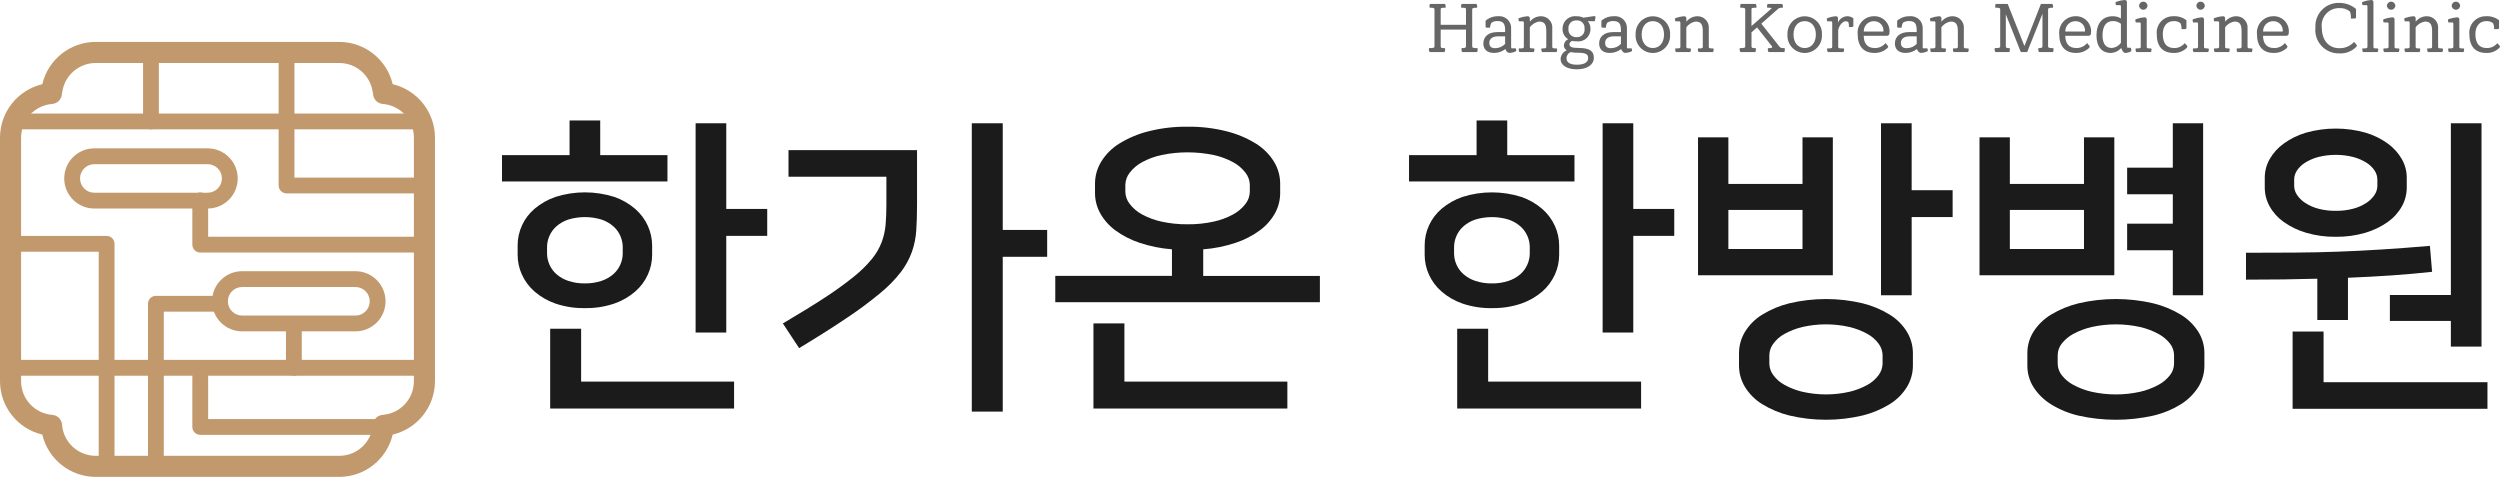
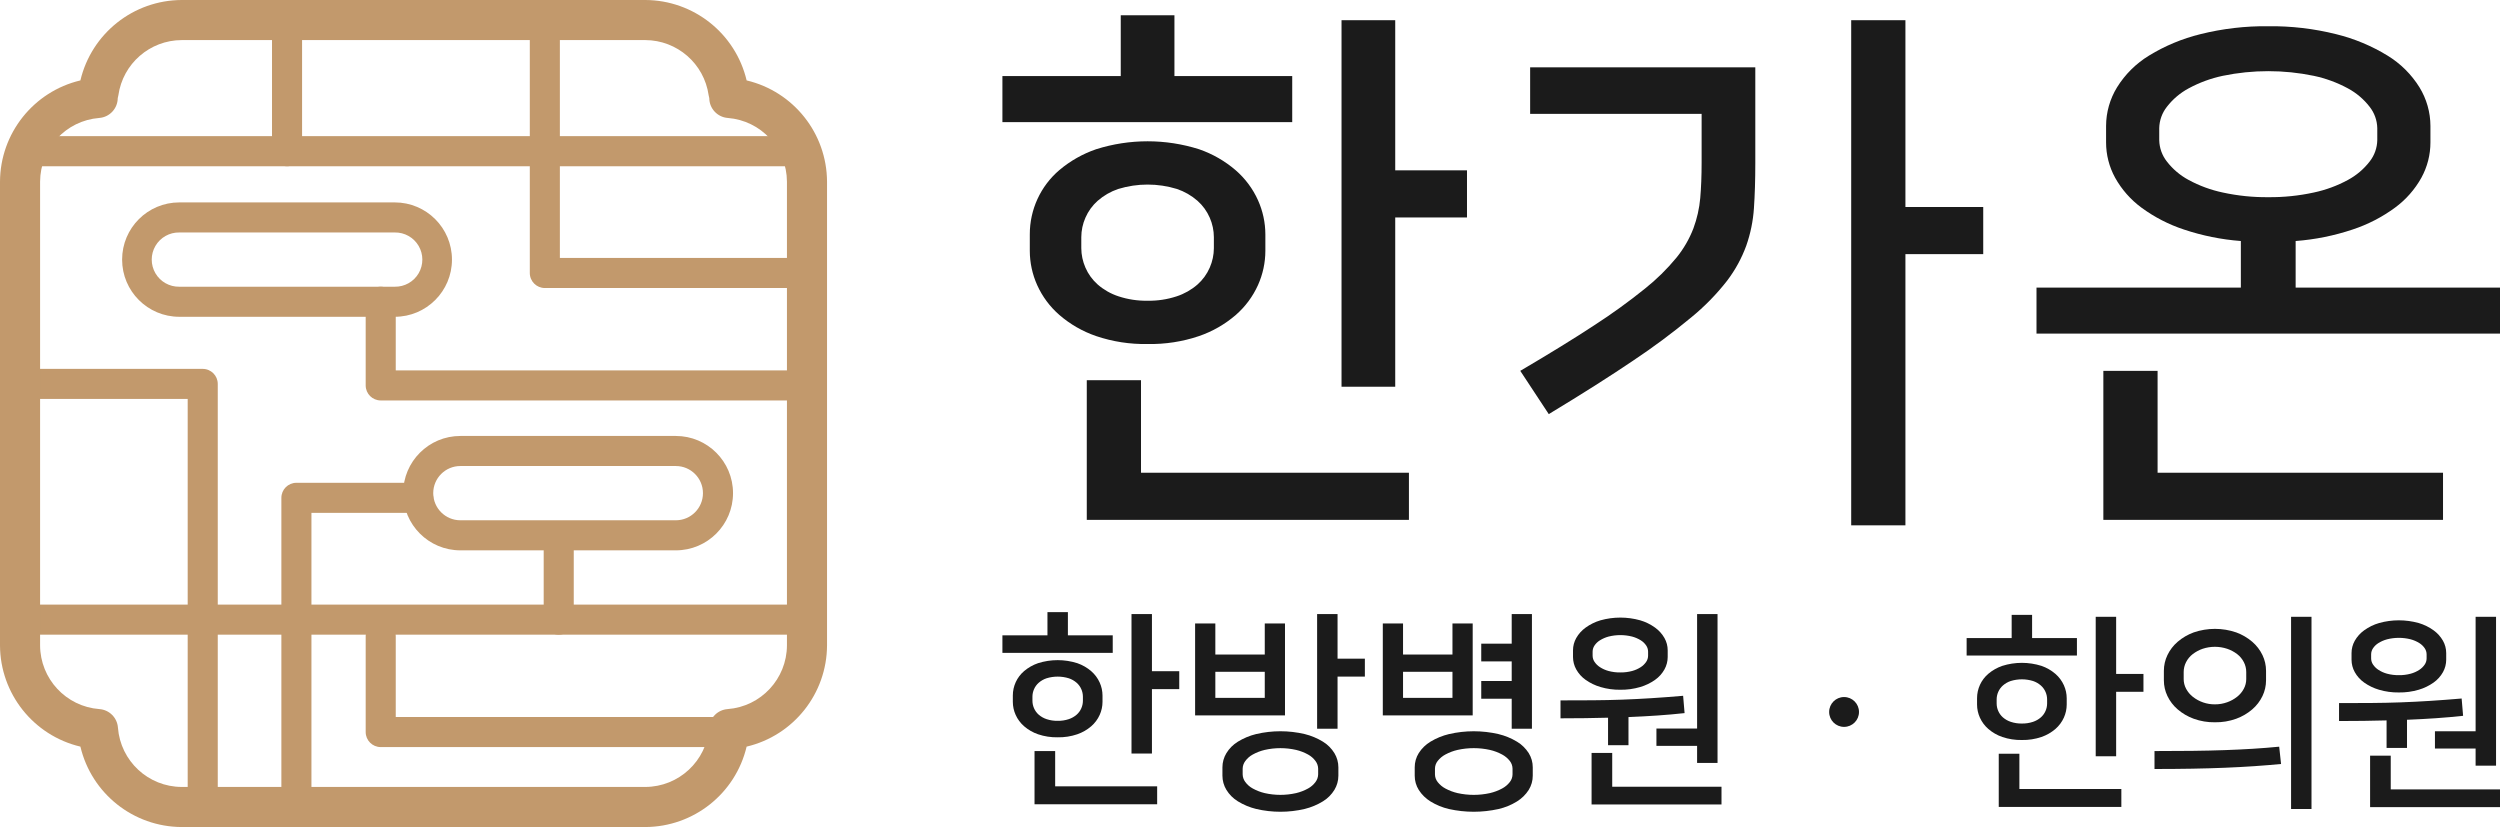
- <svg xmlns="http://www.w3.org/2000/svg" viewBox="0 0 259.156 49.436">
+ <svg xmlns="http://www.w3.org/2000/svg" viewBox="0 0 341.717 113.044">
  <defs>
-     <style>.cls-1{fill:#1b1b1b;}.cls-2{fill:#666;}.cls-3{fill:#c2996c;}</style>
+     <style>.cls-1{fill:#1b1b1b;}.cls-2{fill:#c2996c;}</style>
  </defs>
  <g id="Layer_2" data-name="Layer 2">
    <g id="레이어_1" data-name="레이어 1">
-       <path class="cls-1" d="M69.19,18.808H52.039V16.084h7.003V12.485h3.178v3.599h6.971ZM60.63,31.939a8.939,8.939,0,0,1-3.048-.471,6.6,6.6,0,0,1-2.172-1.248,5.136,5.136,0,0,1-1.313-1.767,4.958,4.958,0,0,1-.437-2.027v-.973a4.984,4.984,0,0,1,1.751-3.81,6.805,6.805,0,0,1,2.172-1.232,10.103,10.103,0,0,1,6.096,0,6.626,6.626,0,0,1,2.172,1.248,5.133,5.133,0,0,1,1.313,1.767,4.96,4.96,0,0,1,.438,2.026v.973a4.958,4.958,0,0,1-.438,2.027,5.135,5.135,0,0,1-1.313,1.767,6.61,6.61,0,0,1-2.172,1.248A8.942,8.942,0,0,1,60.63,31.939Zm0-2.562a5.202,5.202,0,0,0,1.719-.26,3.571,3.571,0,0,0,1.232-.697,2.847,2.847,0,0,0,.73-1.005,2.896,2.896,0,0,0,.243-1.151v-.648a2.895,2.895,0,0,0-.243-1.15,2.855,2.855,0,0,0-.73-1.005,3.588,3.588,0,0,0-1.216-.697,5.921,5.921,0,0,0-3.469,0,3.587,3.587,0,0,0-1.216.697,2.854,2.854,0,0,0-.729,1.005,2.895,2.895,0,0,0-.243,1.15v.648a2.896,2.896,0,0,0,.243,1.151,2.846,2.846,0,0,0,.729,1.005,3.56,3.56,0,0,0,1.231.697A5.199,5.199,0,0,0,60.63,29.378Zm-.39,10.181H76.096v2.788H57.032V34.079h3.209Zm19.292-15.109H75.286V34.468H72.108V12.777h3.178v8.884h4.247Z" />
-       <path class="cls-1" d="M81.153,33.527q2.594-1.523,4.394-2.707a35.502,35.502,0,0,0,2.982-2.156,12.473,12.473,0,0,0,1.864-1.832,6.375,6.375,0,0,0,1.006-1.734,6.931,6.931,0,0,0,.405-1.799q.081-.924.081-2.092V18.321H81.737V15.565H95.062v5.674q0,1.493-.081,2.659a8.365,8.365,0,0,1-.453,2.221,7.906,7.906,0,0,1-1.135,2.075,13.59,13.59,0,0,1-2.124,2.172,40.837,40.837,0,0,1-3.421,2.546q-2.059,1.395-5.009,3.177Zm27.398-6.905h-4.604V42.671h-3.209V12.777h3.209V23.833h4.604Z" />
-       <path class="cls-1" d="M123.108,13.134a15.782,15.782,0,0,1,4.021.471,10.734,10.734,0,0,1,3.032,1.264,5.76,5.76,0,0,1,1.897,1.881,4.4,4.4,0,0,1,.648,2.286v.973a4.335,4.335,0,0,1-.535,2.091,5.544,5.544,0,0,1-1.557,1.768,8.996,8.996,0,0,1-2.513,1.297,13.911,13.911,0,0,1-3.372.681v2.756h12.094v2.724H109.393V28.6h12.094V25.844a13.91,13.91,0,0,1-3.372-.681,9.01,9.01,0,0,1-2.513-1.297,5.553,5.553,0,0,1-1.556-1.768,4.334,4.334,0,0,1-.535-2.091v-.973a4.39,4.39,0,0,1,.649-2.286,5.742,5.742,0,0,1,1.896-1.881,10.717,10.717,0,0,1,3.031-1.264A15.793,15.793,0,0,1,123.108,13.134Zm-6.549,26.425h16.892v2.788H113.349V33.527h3.21ZM123.108,23.25a12.063,12.063,0,0,0,2.691-.275,7.482,7.482,0,0,0,2.026-.746,4.048,4.048,0,0,0,1.281-1.086,2.113,2.113,0,0,0,.453-1.265V19.164a2.112,2.112,0,0,0-.453-1.264,4.05,4.05,0,0,0-1.281-1.087,7.516,7.516,0,0,0-2.026-.745,13.284,13.284,0,0,0-5.382,0,7.516,7.516,0,0,0-2.026.745,4.038,4.038,0,0,0-1.281,1.087,2.107,2.107,0,0,0-.454,1.264v.714a2.108,2.108,0,0,0,.454,1.265,4.035,4.035,0,0,0,1.281,1.086,7.482,7.482,0,0,0,2.026.746A12.047,12.047,0,0,0,123.108,23.25Z" />
-       <path class="cls-1" d="M163.214,18.808H146.063V16.084h7.003V12.485h3.178v3.599h6.971Zm-8.559,13.132a8.939,8.939,0,0,1-3.048-.471,6.6,6.6,0,0,1-2.172-1.248,5.135,5.135,0,0,1-1.313-1.767,4.958,4.958,0,0,1-.438-2.027v-.973a4.983,4.983,0,0,1,1.751-3.81,6.805,6.805,0,0,1,2.172-1.232,10.103,10.103,0,0,1,6.096,0,6.626,6.626,0,0,1,2.172,1.248,5.133,5.133,0,0,1,1.313,1.767,4.96,4.96,0,0,1,.438,2.026v.973a4.958,4.958,0,0,1-.438,2.027,5.135,5.135,0,0,1-1.313,1.767,6.61,6.61,0,0,1-2.172,1.248A8.942,8.942,0,0,1,154.655,31.939Zm0-2.562a5.202,5.202,0,0,0,1.719-.26,3.57,3.57,0,0,0,1.232-.697,2.846,2.846,0,0,0,.73-1.005,2.896,2.896,0,0,0,.243-1.151v-.648a2.895,2.895,0,0,0-.243-1.15,2.854,2.854,0,0,0-.73-1.005,3.587,3.587,0,0,0-1.216-.697,5.921,5.921,0,0,0-3.469,0,3.587,3.587,0,0,0-1.216.697,2.854,2.854,0,0,0-.73,1.005,2.895,2.895,0,0,0-.243,1.15v.648a2.897,2.897,0,0,0,.243,1.151,2.846,2.846,0,0,0,.73,1.005,3.561,3.561,0,0,0,1.231.697A5.199,5.199,0,0,0,154.655,29.378Zm-.39,10.181h15.855v2.788H151.056V34.079h3.209Zm19.292-15.109h-4.247V34.468h-3.178V12.777h3.178v8.884h4.247Z" />
-       <path class="cls-1" d="M176.021,28.535V14.236h3.146v4.831h7.685v-4.831h3.144V28.535Zm3.146-2.724h7.685V21.759h-7.685Zm1.103,10.797a4.248,4.248,0,0,1,.616-2.205,5.397,5.397,0,0,1,1.783-1.783,9.901,9.901,0,0,1,2.837-1.184,16.525,16.525,0,0,1,7.555,0,9.938,9.938,0,0,1,2.837,1.184,5.416,5.416,0,0,1,1.783,1.783,4.256,4.256,0,0,1,.615,2.205v1.297a4.253,4.253,0,0,1-.615,2.204,5.416,5.416,0,0,1-1.783,1.783,9.938,9.938,0,0,1-2.837,1.184,16.525,16.525,0,0,1-7.555,0,9.901,9.901,0,0,1-2.837-1.184,5.397,5.397,0,0,1-1.783-1.783,4.244,4.244,0,0,1-.616-2.204Zm14.882.194a2.038,2.038,0,0,0-.405-1.167,3.523,3.523,0,0,0-1.167-1.022,7.359,7.359,0,0,0-1.849-.714,11.015,11.015,0,0,0-4.896,0,7.321,7.321,0,0,0-1.848.714,3.517,3.517,0,0,0-1.168,1.022,2.031,2.031,0,0,0-.405,1.167v.907a2.036,2.036,0,0,0,.405,1.168,3.514,3.514,0,0,0,1.168,1.02,7.288,7.288,0,0,0,1.848.714,11.015,11.015,0,0,0,4.896,0,7.325,7.325,0,0,0,1.849-.714,3.519,3.519,0,0,0,1.167-1.02,2.043,2.043,0,0,0,.405-1.168Zm7.263-14.299h-4.247v8.105H194.989V12.777h3.178v6.939h4.247Z" />
-       <path class="cls-1" d="M205.201,28.535V14.236h3.145v4.831h7.685v-4.831h3.144V28.535Zm3.145-2.724h7.685V21.759h-7.685Zm1.815,10.797a4.143,4.143,0,0,1,.633-2.222,5.571,5.571,0,0,1,1.815-1.767,10.129,10.129,0,0,1,2.886-1.184,17.087,17.087,0,0,1,7.684,0,10.129,10.129,0,0,1,2.886,1.184,5.571,5.571,0,0,1,1.815,1.767,4.143,4.143,0,0,1,.633,2.222v1.297a4.139,4.139,0,0,1-.633,2.221,5.722,5.722,0,0,1-1.815,1.783,9.545,9.545,0,0,1-2.886,1.184,17.744,17.744,0,0,1-7.684,0,9.545,9.545,0,0,1-2.886-1.184,5.722,5.722,0,0,1-1.815-1.783,4.139,4.139,0,0,1-.633-2.221Zm15.206.194a1.963,1.963,0,0,0-.421-1.184,3.761,3.761,0,0,0-1.2-1.005,7.575,7.575,0,0,0-1.897-.714,11.6,11.6,0,0,0-5.025,0,7.575,7.575,0,0,0-1.897.714,3.772,3.772,0,0,0-1.2,1.005,1.957,1.957,0,0,0-.421,1.184v.907a1.954,1.954,0,0,0,.421,1.184,3.759,3.759,0,0,0,1.2,1.005,7.54,7.54,0,0,0,1.897.714,11.6,11.6,0,0,0,5.025,0,7.54,7.54,0,0,0,1.897-.714,3.748,3.748,0,0,0,1.2-1.005,1.961,1.961,0,0,0,.421-1.184Zm-.129-6.193V25.94h-4.734V23.184h4.734V20.138h-4.734V17.381h4.734V12.777h3.144v17.832Z" />
-       <path class="cls-1" d="M240.218,33.171V28.892q-3.404.097-7.393.097v-2.788q2.691,0,5.009-.017,2.319-.015,4.556-.097,2.237-.081,4.539-.228,2.303-.145,4.961-.372l.227,2.69q-2.074.227-4.215.373-2.14.147-4.507.243v4.377Zm1.912-8.624a10.401,10.401,0,0,1-3.08-.422,7.814,7.814,0,0,1-2.317-1.118,4.894,4.894,0,0,1-1.459-1.621,3.975,3.975,0,0,1-.503-1.93V18.419a3.886,3.886,0,0,1,.503-1.913,5.122,5.122,0,0,1,1.459-1.621,7.6,7.6,0,0,1,2.317-1.135,11.457,11.457,0,0,1,6.161,0,7.611,7.611,0,0,1,2.317,1.135,5.146,5.146,0,0,1,1.459,1.621,3.896,3.896,0,0,1,.503,1.913V19.456a3.986,3.986,0,0,1-.503,1.93,4.916,4.916,0,0,1-1.459,1.621,7.826,7.826,0,0,1-2.317,1.118A10.407,10.407,0,0,1,242.13,24.547ZM240.867,39.623H257.856v2.756H237.657V34.371h3.21Zm1.264-17.768a6.685,6.685,0,0,0,1.832-.227,4.706,4.706,0,0,0,1.346-.6,2.94,2.94,0,0,0,.843-.827,1.71,1.71,0,0,0,.292-.94v-.648a1.71,1.71,0,0,0-.292-.94,2.777,2.777,0,0,0-.843-.81,5.011,5.011,0,0,0-1.346-.583,7.483,7.483,0,0,0-3.663,0,4.997,4.997,0,0,0-1.346.583,2.765,2.765,0,0,0-.843.81,1.71,1.71,0,0,0-.292.94v.648a1.71,1.71,0,0,0,.292.94,2.927,2.927,0,0,0,.843.827,4.694,4.694,0,0,0,1.346.6A6.683,6.683,0,0,0,242.13,21.855ZM254.062,35.927V33.269h-6.322V30.577H254.062V12.777h3.178V35.927Z" />
-       <path class="cls-2" d="M148.141,4.987c.449,0,.561-.029.561-.18V.973c0-.143-.089-.172-.426-.172-.067,0-.097-.022-.097-.067a1.033,1.033,0,0,1,.052-.329h1.548a.458.458,0,0,1,.067.396c-.427,0-.501.015-.501.164V2.572h2.624V.965c0-.142-.074-.164-.419-.164-.066,0-.097-.022-.097-.067a1.034,1.034,0,0,1,.053-.329h1.547a.485.485,0,0,1,.061.396c-.382,0-.501.037-.501.172v3.835c0,.143.104.18.471.18.067,0,.098.022.098.067a1.095,1.095,0,0,1-.053.344h-1.556a.522.522,0,0,1-.052-.411c.344,0,.448-.037.448-.187V3.066h-2.624V4.801c0,.172.105.187.366.187.067,0,.098.022.098.067a1.095,1.095,0,0,1-.053.344h-1.548A.486.486,0,0,1,148.141,4.987Z" />
-       <path class="cls-2" d="M153.767,4.509c0-.71.523-1.182,1.45-1.182h.808V3.133c0-.702-.217-.949-.785-.949a1.044,1.044,0,0,0-.628.165.985.985,0,0,0-.142.522h-.277c-.119,0-.194-.029-.194-.104V2.146a1.917,1.917,0,0,1,1.301-.464,1.222,1.222,0,0,1,1.347,1.301V4.83a.475.475,0,0,0,.029.18h.456a.672.672,0,0,1,.045.284,1.554,1.554,0,0,1-.718.188c-.202,0-.344-.225-.411-.397a1.91,1.91,0,0,1-1.166.403C154.051,5.488,153.767,5.018,153.767,4.509Zm2.258.045V3.768H155.27c-.516,0-.883.232-.883.673,0,.389.217.554.591.554A1.434,1.434,0,0,0,156.025,4.554Z" />
-       <path class="cls-2" d="M157.45,5.018c.419,0,.517,0,.517-.172V2.4c0-.142-.03-.187-.105-.187h-.411a1.201,1.201,0,0,1-.052-.232c0-.06.029-.09.104-.119a3.182,3.182,0,0,1,.837-.18c.194,0,.247.104.247.231v.337a1.489,1.489,0,0,1,1.129-.568,1.169,1.169,0,0,1,1.196,1.301V4.838c0,.165.067.18.404.18.06,0,.104.029.104.067a.883.883,0,0,1-.06.314h-1.502a.464.464,0,0,1-.06-.381c.411,0,.494,0,.494-.172V3.23c0-.703-.194-.994-.726-.994a1.418,1.418,0,0,0-.98.598v2.004c0,.165.053.18.374.18.06,0,.104.029.104.067a.903.903,0,0,1-.059.314h-1.496A.468.468,0,0,1,157.45,5.018Z" />
-       <path class="cls-2" d="M161.775,6.124a1.03,1.03,0,0,1,.636-.912.591.591,0,0,1-.299-.486.757.757,0,0,1,.448-.665,1.202,1.202,0,0,1-.583-1.1,1.293,1.293,0,0,1,1.45-1.278,1.591,1.591,0,0,1,.711.149l1.121-.164c.059-.008.135.029.135.074a2.589,2.589,0,0,1-.075.456h-.725a1.104,1.104,0,0,1,.276.778,1.266,1.266,0,0,1-1.443,1.308,1.851,1.851,0,0,1-.463-.044c-.149.082-.27.179-.27.351,0,.277.262.382.994.382,1.137,0,1.533.358,1.533,1.017,0,.718-.681,1.204-1.81,1.196C162.403,7.178,161.775,6.744,161.775,6.124Zm2.856-.104c0-.382-.202-.554-1.099-.554a2.741,2.741,0,0,1-.711-.067.7.7,0,0,0-.434.666c.008.396.359.643,1.069.643C164.25,6.707,164.631,6.453,164.631,6.019Zm-.374-3.051a.766.766,0,0,0-.837-.853.775.775,0,0,0-.83.853.781.781,0,0,0,.83.882A.772.772,0,0,0,164.257,2.969Z" />
-       <path class="cls-2" d="M165.772,4.509c0-.71.523-1.182,1.45-1.182h.808V3.133c0-.702-.217-.949-.785-.949a1.044,1.044,0,0,0-.628.165.985.985,0,0,0-.142.522h-.277c-.119,0-.194-.029-.194-.104V2.146a1.917,1.917,0,0,1,1.301-.464,1.222,1.222,0,0,1,1.347,1.301V4.83a.475.475,0,0,0,.029.18h.456a.673.673,0,0,1,.045.284,1.554,1.554,0,0,1-.718.188c-.202,0-.344-.225-.411-.397a1.909,1.909,0,0,1-1.166.403C166.056,5.488,165.772,5.018,165.772,4.509Zm2.258.045V3.768h-.755c-.516,0-.883.232-.883.673,0,.389.217.554.591.554A1.435,1.435,0,0,0,168.03,4.554Z" />
-       <path class="cls-2" d="M169.552,3.582a1.79,1.79,0,1,1,3.574,0,1.791,1.791,0,1,1-3.574,0Zm2.945,0c0-.875-.479-1.391-1.158-1.391-.681,0-1.159.516-1.159,1.391,0,.859.479,1.398,1.159,1.398C172.019,4.98,172.498,4.441,172.498,3.582Z" />
-       <path class="cls-2" d="M173.675,5.018c.419,0,.516,0,.516-.172V2.4c0-.142-.029-.187-.104-.187h-.411a1.202,1.202,0,0,1-.052-.232c0-.06.029-.09.104-.119a3.182,3.182,0,0,1,.837-.18c.194,0,.247.104.247.231v.337a1.489,1.489,0,0,1,1.129-.568,1.169,1.169,0,0,1,1.196,1.301V4.838c0,.165.067.18.403.18.061,0,.105.029.105.067a.881.881,0,0,1-.061.314h-1.502a.464.464,0,0,1-.061-.381c.411,0,.494,0,.494-.172V3.23c0-.703-.194-.994-.726-.994a1.418,1.418,0,0,0-.98.598v2.004c0,.165.053.18.374.18.06,0,.104.029.104.067a.903.903,0,0,1-.059.314h-1.496A.468.468,0,0,1,173.675,5.018Z" />
-       <path class="cls-2" d="M185.027,5.055a1.096,1.096,0,0,1-.053.344h-1.645a.504.504,0,0,1-.053-.403c.359,0,.509-.067.412-.188l-1.548-1.966-.576.508V4.801c0,.172.104.187.366.187.067,0,.098.022.098.067a1.099,1.099,0,0,1-.053.344h-1.555a.485.485,0,0,1-.067-.411c.448,0,.56-.029.56-.18V.973c0-.143-.09-.172-.426-.172-.067,0-.098-.022-.098-.067a1.034,1.034,0,0,1,.053-.329h1.555a.455.455,0,0,1,.067.396c-.426,0-.501.015-.501.164V2.699L183.599.913c.104-.09.067-.112-.329-.112-.067,0-.098-.022-.098-.067a1.031,1.031,0,0,1,.053-.329h1.518a.481.481,0,0,1,.059.396c-.328,0-.389.029-.501.134l-1.72,1.519,1.862,2.354c.09.112.127.18.486.18C184.997,4.987,185.027,5.01,185.027,5.055Z" />
-       <path class="cls-2" d="M185.292,3.582a1.79,1.79,0,1,1,3.574,0,1.791,1.791,0,1,1-3.574,0Zm2.945,0c0-.875-.478-1.391-1.158-1.391-.681,0-1.159.516-1.159,1.391,0,.859.478,1.398,1.159,1.398C187.759,4.98,188.238,4.441,188.238,3.582Z" />
-       <path class="cls-2" d="M189.416,5.018c.419,0,.516,0,.516-.18V2.4c0-.142-.029-.187-.104-.187h-.411a1.208,1.208,0,0,1-.052-.232c0-.06.029-.09.104-.119a3.159,3.159,0,0,1,.814-.18c.194,0,.247.104.247.231v.427a1.073,1.073,0,0,1,.949-.658,1.009,1.009,0,0,1,.644.217v.793c0,.074-.053.104-.165.104h-.291a1.267,1.267,0,0,0-.067-.509.393.393,0,0,0-.284-.082c-.18,0-.605.232-.763.897V4.838c0,.172.053.18.509.18.052,0,.104.022.104.067a.903.903,0,0,1-.059.314h-1.623A.426.426,0,0,1,189.416,5.018Z" />
-       <path class="cls-2" d="M192.569,3.529a1.691,1.691,0,0,1,1.675-1.847,1.556,1.556,0,0,1,1.615,1.772.236.236,0,0,1-.255.254h-2.407c.008.822.397,1.272,1.151,1.272a1.4,1.4,0,0,0,1.114-.517l.231.284c.067.075.045.143-.059.255a1.906,1.906,0,0,1-1.331.485C193.167,5.488,192.569,4.778,192.569,3.529Zm2.669-.262a.956.956,0,0,0-.994-1.069,1.026,1.026,0,0,0-1.039,1.069Z" />
-       <path class="cls-2" d="M196.431,4.509c0-.71.523-1.182,1.45-1.182h.808V3.133c0-.702-.217-.949-.785-.949a1.044,1.044,0,0,0-.628.165.984.984,0,0,0-.142.522h-.277c-.119,0-.194-.029-.194-.104V2.146a1.917,1.917,0,0,1,1.301-.464,1.222,1.222,0,0,1,1.347,1.301V4.83a.477.477,0,0,0,.029.18h.456a.672.672,0,0,1,.045.284,1.554,1.554,0,0,1-.718.188c-.202,0-.344-.225-.411-.397a1.91,1.91,0,0,1-1.166.403C196.715,5.488,196.431,5.018,196.431,4.509Zm2.258.045V3.768h-.755c-.516,0-.883.232-.883.673,0,.389.217.554.591.554A1.435,1.435,0,0,0,198.689,4.554Z" />
-       <path class="cls-2" d="M200.114,5.018c.419,0,.517,0,.517-.172V2.4c0-.142-.03-.187-.105-.187h-.411a1.202,1.202,0,0,1-.052-.232c0-.06.029-.09.104-.119a3.181,3.181,0,0,1,.837-.18c.194,0,.247.104.247.231v.337a1.489,1.489,0,0,1,1.129-.568,1.169,1.169,0,0,1,1.196,1.301V4.838c0,.165.067.18.404.18.059,0,.104.029.104.067a.881.881,0,0,1-.061.314H202.522a.464.464,0,0,1-.061-.381c.411,0,.494,0,.494-.172V3.23c0-.703-.194-.994-.726-.994a1.418,1.418,0,0,0-.98.598v2.004c0,.165.053.18.374.18.06,0,.104.029.104.067a.903.903,0,0,1-.06.314h-1.496A.468.468,0,0,1,200.114,5.018Z" />
-       <path class="cls-2" d="M206.785,4.987c.449,0,.56-.029.56-.18V.973c0-.143-.089-.172-.426-.172-.067,0-.097-.022-.097-.067a1.061,1.061,0,0,1,.052-.329h1.249l1.734,4.366,1.712-4.366h1.182a.489.489,0,0,1,.059.396c-.381,0-.501.037-.501.172v3.835c0,.143.104.18.472.18.066,0,.097.022.097.067a1.096,1.096,0,0,1-.053.344h-1.457a.519.519,0,0,1-.053-.411c.307,0,.411-.037.411-.187V1.429l-1.585,3.97h-.561a.124.124,0,0,1-.127-.074l-1.525-3.836V4.801c0,.172.105.187.329.187.066,0,.097.022.097.067a1.095,1.095,0,0,1-.053.344H206.852A.485.485,0,0,1,206.785,4.987Z" />
-       <path class="cls-2" d="M213.463,3.529a1.691,1.691,0,0,1,1.675-1.847,1.556,1.556,0,0,1,1.615,1.772.236.236,0,0,1-.255.254h-2.407c.008.822.397,1.272,1.151,1.272a1.4,1.4,0,0,0,1.114-.517l.232.284c.067.075.045.143-.06.255a1.906,1.906,0,0,1-1.331.485C214.061,5.488,213.463,4.778,213.463,3.529Zm2.669-.262a.956.956,0,0,0-.994-1.069,1.026,1.026,0,0,0-1.039,1.069Z" />
-       <path class="cls-2" d="M217.326,3.679c0-1.293.643-1.996,1.705-1.996a1.599,1.599,0,0,1,.829.225V.718c0-.142-.029-.186-.104-.186h-.411a1.217,1.217,0,0,1-.052-.231c0-.061.029-.09.104-.12A3.176,3.176,0,0,1,220.234,0c.194,0,.247.105.247.232V4.554a1.769,1.769,0,0,0,.045.397h.366a1.049,1.049,0,0,1,.045.344,1.07,1.07,0,0,1-.666.188c-.127,0-.314-.27-.381-.509a1.538,1.538,0,0,1-1.106.516C217.939,5.488,217.326,4.897,217.326,3.679Zm2.534.756V2.468a1.275,1.275,0,0,0-.845-.284c-.65,0-1.062.486-1.062,1.48,0,.882.352,1.309.957,1.309A1.27,1.27,0,0,0,219.86,4.434Z" />
-       <path class="cls-2" d="M221.397,5.018c.419,0,.517,0,.517-.172V2.513c0-.143-.03-.187-.105-.187h-.411a1.168,1.168,0,0,1-.052-.239c0-.053.029-.083.105-.112a3.181,3.181,0,0,1,.837-.18c.194,0,.247.104.247.231V4.838c0,.172.06.18.396.18.06,0,.105.029.105.067a.938.938,0,0,1-.06.314h-1.519A.436.436,0,0,1,221.397,5.018Zm.344-4.427a.438.438,0,0,1,.875,0,.438.438,0,0,1-.875,0Z" />
-       <path class="cls-2" d="M223.572,3.529a1.697,1.697,0,0,1,1.742-1.847,2.005,2.005,0,0,1,1.338.419V2.916c-.022.075-.067.105-.172.105h-.344a1.137,1.137,0,0,0-.112-.621,1.019,1.019,0,0,0-.718-.209c-.62,0-1.106.463-1.106,1.338,0,.973.403,1.451,1.182,1.451a1.359,1.359,0,0,0,1.092-.509l.239.27c.066.082.044.149-.067.254a1.801,1.801,0,0,1-1.316.493C224.207,5.488,223.572,4.838,223.572,3.529Z" />
-       <path class="cls-2" d="M227.336,5.018c.419,0,.517,0,.517-.172V2.513c0-.143-.03-.187-.105-.187h-.411a1.174,1.174,0,0,1-.052-.239c0-.053.029-.083.104-.112a3.181,3.181,0,0,1,.837-.18c.194,0,.247.104.247.231V4.838c0,.172.06.18.397.18.06,0,.104.029.104.067a.935.935,0,0,1-.06.314H227.396A.436.436,0,0,1,227.336,5.018Zm.344-4.427a.438.438,0,0,1,.875,0,.438.438,0,0,1-.875,0Z" />
-       <path class="cls-2" d="M229.525,5.018c.419,0,.516,0,.516-.172V2.4c0-.142-.029-.187-.104-.187h-.411a1.202,1.202,0,0,1-.052-.232c0-.06.029-.09.104-.119a3.182,3.182,0,0,1,.837-.18c.194,0,.247.104.247.231v.337a1.489,1.489,0,0,1,1.129-.568,1.169,1.169,0,0,1,1.196,1.301V4.838c0,.165.067.18.403.18.061,0,.105.029.105.067a.883.883,0,0,1-.06.314h-1.502a.464.464,0,0,1-.06-.381c.411,0,.494,0,.494-.172V3.23c0-.703-.194-.994-.726-.994a1.418,1.418,0,0,0-.98.598v2.004c0,.165.053.18.374.18.06,0,.104.029.104.067a.902.902,0,0,1-.059.314h-1.496A.468.468,0,0,1,229.525,5.018Z" />
-       <path class="cls-2" d="M233.963,3.529a1.691,1.691,0,0,1,1.675-1.847,1.556,1.556,0,0,1,1.615,1.772.236.236,0,0,1-.255.254h-2.407c.008.822.397,1.272,1.151,1.272a1.4,1.4,0,0,0,1.114-.517l.232.284c.067.075.045.143-.06.255a1.906,1.906,0,0,1-1.331.485C234.561,5.488,233.963,4.778,233.963,3.529Zm2.669-.262a.956.956,0,0,0-.994-1.069,1.026,1.026,0,0,0-1.039,1.069Z" />
-       <path class="cls-2" d="M240.022,2.842a2.399,2.399,0,0,1,2.475-2.542,2.682,2.682,0,0,1,1.734.628v.89c-.022.074-.067.104-.172.104h-.366a1.466,1.466,0,0,0-.098-.732,1.604,1.604,0,0,0-1.099-.351,1.794,1.794,0,0,0-1.817,1.989c0,1.256.65,2.168,1.817,2.168a1.992,1.992,0,0,0,1.532-.65l.255.299c.067.075.052.142-.067.254a2.307,2.307,0,0,1-1.72.636A2.425,2.425,0,0,1,240.022,2.842Z" />
-       <path class="cls-2" d="M244.9,5.018c.419,0,.516,0,.516-.172V.718c0-.142-.029-.186-.104-.186h-.411a1.163,1.163,0,0,1-.053-.239c0-.053.03-.082.105-.112A3.178,3.178,0,0,1,245.789,0c.194,0,.247.105.247.232V4.838c0,.172.052.18.396.18.061,0,.105.029.105.067a.915.915,0,0,1-.061.314h-1.518A.435.435,0,0,1,244.9,5.018Z" />
-       <path class="cls-2" d="M247.088,5.018c.419,0,.517,0,.517-.172V2.513c0-.143-.03-.187-.105-.187h-.411a1.168,1.168,0,0,1-.052-.239c0-.053.029-.083.104-.112a3.182,3.182,0,0,1,.837-.18c.194,0,.247.104.247.231V4.838c0,.172.06.18.397.18.059,0,.104.029.104.067a.938.938,0,0,1-.06.314h-1.519A.436.436,0,0,1,247.088,5.018Zm.344-4.427a.438.438,0,0,1,.875,0,.438.438,0,0,1-.875,0Z" />
-       <path class="cls-2" d="M249.277,5.018c.419,0,.516,0,.516-.172V2.4c0-.142-.029-.187-.104-.187h-.411a1.208,1.208,0,0,1-.052-.232c0-.06.029-.09.104-.119a3.181,3.181,0,0,1,.837-.18c.194,0,.247.104.247.231v.337a1.489,1.489,0,0,1,1.129-.568,1.169,1.169,0,0,1,1.196,1.301V4.838c0,.165.067.18.403.18.06,0,.105.029.105.067a.881.881,0,0,1-.061.314h-1.502a.464.464,0,0,1-.061-.381c.411,0,.494,0,.494-.172V3.23c0-.703-.194-.994-.726-.994a1.418,1.418,0,0,0-.98.598v2.004c0,.165.053.18.374.18.06,0,.104.029.104.067a.903.903,0,0,1-.06.314h-1.496A.468.468,0,0,1,249.277,5.018Z" />
-       <path class="cls-2" d="M253.804,5.018c.419,0,.516,0,.516-.172V2.513c0-.143-.029-.187-.104-.187h-.411a1.169,1.169,0,0,1-.052-.239c0-.053.029-.083.104-.112a3.182,3.182,0,0,1,.837-.18c.194,0,.247.104.247.231V4.838c0,.172.06.18.397.18.06,0,.104.029.104.067a.938.938,0,0,1-.06.314h-1.518A.435.435,0,0,1,253.804,5.018Zm.344-4.427a.438.438,0,0,1,.875,0,.438.438,0,0,1-.875,0Z" />
-       <path class="cls-2" d="M255.978,3.529a1.697,1.697,0,0,1,1.742-1.847,2.005,2.005,0,0,1,1.338.419V2.916c-.022.075-.067.105-.172.105h-.344a1.137,1.137,0,0,0-.112-.621,1.019,1.019,0,0,0-.718-.209c-.62,0-1.106.463-1.106,1.338,0,.973.403,1.451,1.182,1.451a1.359,1.359,0,0,0,1.092-.509l.239.27c.067.082.044.149-.067.254a1.801,1.801,0,0,1-1.316.493C256.614,5.488,255.978,4.838,255.978,3.529Z" />
-       <path class="cls-3" d="M15.65,13.408a.82.82,0,0,1-.82-.82V5.437a.82.82,0,0,1,1.639,0v7.151A.82.82,0,0,1,15.65,13.408Z" />
-       <path class="cls-3" d="M43.232,13.408H1.837a.82.82,0,0,1,0-1.639H43.232a.82.82,0,0,1,0,1.639Z" />
-       <path class="cls-3" d="M30.463,38.947a.82.82,0,0,1-.82-.82V34.041a.82.82,0,1,1,1.639,0V38.127A.82.82,0,0,1,30.463,38.947Z" />
-       <path class="cls-3" d="M43.232,38.947H1.348a.82.82,0,1,1,0-1.639H43.232a.82.82,0,0,1,0,1.639Z" />
-       <path class="cls-3" d="M43.743,20.048H29.705a.82.82,0,0,1-.82-.82V5.437a.82.82,0,0,1,1.639,0V18.409H43.743a.82.82,0,1,1,0,1.639Z" />
-       <path class="cls-3" d="M21.524,21.616H9.776a3.118,3.118,0,1,1,0-6.237H21.524a3.118,3.118,0,1,1,0,6.237ZM9.776,17.019a1.479,1.479,0,1,0,0,2.958H21.524a1.479,1.479,0,1,0,0-2.958Z" />
-       <path class="cls-3" d="M36.847,34.35H25.1a3.118,3.118,0,1,1,0-6.237H36.847a3.118,3.118,0,0,1,0,6.237ZM25.1,29.753a1.479,1.479,0,1,0,0,2.958H36.847a1.479,1.479,0,0,0,0-2.958Z" />
-       <path class="cls-3" d="M43.743,26.178H20.758a.82.82,0,0,1-.82-.82V20.797a.82.82,0,1,1,1.639,0v3.742H43.743a.82.82,0,0,1,0,1.639Z" />
-       <path class="cls-3" d="M39.692,45.076H20.758a.82.82,0,0,1-.82-.82V39.042a.82.82,0,0,1,1.639,0v4.396h18.115a.82.82,0,1,1,0,1.639Z" />
-       <path class="cls-3" d="M11.053,48.652a.82.82,0,0,1-.82-.82V26.096H1.859a.82.82,0,1,1,0-1.639H11.053a.82.82,0,0,1,.82.82V47.832A.82.82,0,0,1,11.053,48.652Z" />
-       <path class="cls-3" d="M16.161,49.162a.82.82,0,0,1-.82-.82V31.487a.82.82,0,0,1,.82-.82h6.64a.82.82,0,0,1,0,1.639H16.98v16.036A.82.82,0,0,1,16.161,49.162Z" />
-       <path class="cls-3" d="M35.185,49.436H9.906A5.697,5.697,0,0,1,4.384,45.051,5.696,5.696,0,0,1,0,39.53V14.251A5.702,5.702,0,0,1,4.383,8.729,5.699,5.699,0,0,1,9.906,4.344H35.185a5.699,5.699,0,0,1,5.522,4.384,5.701,5.701,0,0,1,4.384,5.522V39.53a5.698,5.698,0,0,1-4.384,5.522A5.698,5.698,0,0,1,35.185,49.436ZM6.42,9.698a1.093,1.093,0,0,1-1.011,1.078,3.5,3.5,0,0,0-3.223,3.475V39.53A3.497,3.497,0,0,0,5.419,43.005a1.093,1.093,0,0,1,1.011,1.011,3.498,3.498,0,0,0,3.476,3.234H35.185a3.498,3.498,0,0,0,3.475-3.234,1.093,1.093,0,0,1,1.011-1.011,3.498,3.498,0,0,0,3.234-3.475V14.251a3.501,3.501,0,0,0-3.224-3.475,1.093,1.093,0,0,1-1.011-1.082,1.065,1.065,0,0,1-.034-.154,3.5,3.5,0,0,0-3.452-3.009H9.906a3.5,3.5,0,0,0-3.452,3.009A1.17,1.17,0,0,1,6.42,9.698Z" />
+       <path class="cls-1" d="M176.63,16.691H137.016v-6.291h16.175V2.088H160.53v8.312H176.63Zm-19.77,30.331a20.646,20.646,0,0,1-7.04-1.087,15.245,15.245,0,0,1-5.016-2.883,11.862,11.862,0,0,1-3.034-4.08A11.451,11.451,0,0,1,140.76,34.289V32.043a11.511,11.511,0,0,1,4.044-8.799,15.718,15.718,0,0,1,5.016-2.844,23.335,23.335,0,0,1,14.079,0,15.304,15.304,0,0,1,5.016,2.883,11.856,11.856,0,0,1,3.034,4.08,11.456,11.456,0,0,1,1.01,4.68v2.246a11.451,11.451,0,0,1-1.01,4.683,11.86,11.86,0,0,1-3.034,4.08,15.267,15.267,0,0,1-5.016,2.883A20.653,20.653,0,0,1,156.86,47.022Zm0-5.916a12.016,12.016,0,0,0,3.97-.6,8.248,8.248,0,0,0,2.844-1.61,6.577,6.577,0,0,0,1.685-2.321,6.69,6.69,0,0,0,.561-2.659V32.417a6.686,6.686,0,0,0-.561-2.657,6.595,6.595,0,0,0-1.685-2.321,8.287,8.287,0,0,0-2.808-1.611,13.676,13.676,0,0,0-8.012,0,8.286,8.286,0,0,0-2.808,1.611,6.592,6.592,0,0,0-1.685,2.321,6.686,6.686,0,0,0-.562,2.657v1.498a6.69,6.69,0,0,0,.562,2.659,6.573,6.573,0,0,0,1.685,2.321,8.224,8.224,0,0,0,2.844,1.61A12.008,12.008,0,0,0,156.86,41.106Zm-.9,23.515H192.582v6.439h-44.034V51.964h7.412Zm44.559-34.898h-9.81V52.862h-7.34V2.763h7.34V23.282h9.81Z" />
+       <path class="cls-1" d="M207.801,50.69q5.992-3.519,10.148-6.252a81.997,81.997,0,0,0,6.888-4.98,28.809,28.809,0,0,0,4.306-4.231,14.725,14.725,0,0,0,2.323-4.006,16.008,16.008,0,0,0,.936-4.155q.186-2.135.187-4.831V15.568H209.15V9.203h30.777V22.307q0,3.448-.187,6.142a19.321,19.321,0,0,1-1.047,5.129,18.26,18.26,0,0,1-2.621,4.793,31.389,31.389,0,0,1-4.906,5.016,94.324,94.324,0,0,1-7.901,5.88q-4.757,3.221-11.569,7.337ZM271.081,34.74h-10.635V71.809H253.034V2.763h7.412V28.298h10.635Z" />
+       <path class="cls-1" d="M310.04,3.586a36.452,36.452,0,0,1,9.286,1.087A24.793,24.793,0,0,1,326.33,7.592a13.304,13.304,0,0,1,4.38,4.344A10.162,10.162,0,0,1,332.208,17.217v2.247a10.012,10.012,0,0,1-1.236,4.829,12.805,12.805,0,0,1-3.595,4.083,20.777,20.777,0,0,1-5.804,2.995,32.129,32.129,0,0,1-7.789,1.572V39.308h27.933v6.291h-63.355V39.308h27.933V32.943a32.128,32.128,0,0,1-7.789-1.572,20.81,20.81,0,0,1-5.804-2.995,12.825,12.825,0,0,1-3.593-4.083,10.01,10.01,0,0,1-1.236-4.829V17.217a10.14,10.14,0,0,1,1.498-5.28A13.261,13.261,0,0,1,293.752,7.592a24.753,24.753,0,0,1,7.001-2.919A36.477,36.477,0,0,1,310.04,3.586ZM294.914,64.62H333.929v6.439H287.5V50.69h7.414ZM310.04,26.952a27.862,27.862,0,0,0,6.216-.636,17.283,17.283,0,0,0,4.68-1.723A9.349,9.349,0,0,0,323.896,22.084a4.88,4.88,0,0,0,1.047-2.921V17.514a4.879,4.879,0,0,0-1.047-2.919,9.354,9.354,0,0,0-2.959-2.511,17.361,17.361,0,0,0-4.68-1.721,30.682,30.682,0,0,0-12.43,0,17.361,17.361,0,0,0-4.68,1.721,9.326,9.326,0,0,0-2.959,2.511,4.867,4.867,0,0,0-1.049,2.919v1.649a4.868,4.868,0,0,0,1.049,2.921,9.321,9.321,0,0,0,2.959,2.508,17.283,17.283,0,0,0,4.68,1.723A27.826,27.826,0,0,0,310.04,26.952Z" />
+       <path class="cls-1" d="M152.096,89.234H137.016V86.839h6.157v-3.164h2.794v3.164h6.129Zm-7.526,11.546a7.859,7.859,0,0,1-2.68-.414,5.803,5.803,0,0,1-1.909-1.097,4.515,4.515,0,0,1-1.155-1.553,4.359,4.359,0,0,1-.385-1.783V95.078a4.382,4.382,0,0,1,1.54-3.349,5.983,5.983,0,0,1,1.909-1.083,8.883,8.883,0,0,1,5.359,0,5.825,5.825,0,0,1,1.91,1.097,4.513,4.513,0,0,1,1.155,1.553,4.361,4.361,0,0,1,.385,1.782v.855a4.359,4.359,0,0,1-.385,1.783,4.515,4.515,0,0,1-1.155,1.553,5.812,5.812,0,0,1-1.91,1.097A7.862,7.862,0,0,1,144.57,100.78Zm0-2.252a4.574,4.574,0,0,0,1.511-.228,3.139,3.139,0,0,0,1.083-.613,2.502,2.502,0,0,0,.641-.884,2.546,2.546,0,0,0,.214-1.012v-.57a2.545,2.545,0,0,0-.214-1.011,2.509,2.509,0,0,0-.641-.884,3.154,3.154,0,0,0-1.069-.613,5.206,5.206,0,0,0-3.05,0,3.154,3.154,0,0,0-1.069.613,2.509,2.509,0,0,0-.641.884,2.545,2.545,0,0,0-.214,1.011v.57a2.547,2.547,0,0,0,.214,1.012,2.502,2.502,0,0,0,.641.884,3.131,3.131,0,0,0,1.083.613A4.571,4.571,0,0,0,144.57,98.528Zm-.343,8.951h13.941V109.93H141.406v-7.269h2.821Zm16.962-13.285h-3.734v8.808h-2.794V83.932h2.794v7.811h3.734Z" />
+       <path class="cls-1" d="M163.355,97.787V85.215H166.121v4.248h6.756V85.215h2.765V97.787Zm2.766-2.395h6.756V91.829H166.121Zm.969,9.493a3.735,3.735,0,0,1,.542-1.939,4.745,4.745,0,0,1,1.568-1.568,8.705,8.705,0,0,1,2.494-1.041,14.53,14.53,0,0,1,6.642,0,8.738,8.738,0,0,1,2.494,1.041,4.762,4.762,0,0,1,1.568,1.568,3.742,3.742,0,0,1,.541,1.939V106.025a3.739,3.739,0,0,1-.541,1.938,4.762,4.762,0,0,1-1.568,1.568,8.738,8.738,0,0,1-2.494,1.041,14.53,14.53,0,0,1-6.642,0,8.705,8.705,0,0,1-2.494-1.041,4.745,4.745,0,0,1-1.568-1.568,3.732,3.732,0,0,1-.542-1.938Zm13.084.171a1.792,1.792,0,0,0-.356-1.026,3.097,3.097,0,0,0-1.026-.898,6.469,6.469,0,0,0-1.625-.628,9.685,9.685,0,0,0-4.304,0,6.437,6.437,0,0,0-1.625.628,3.092,3.092,0,0,0-1.027.898,1.785,1.785,0,0,0-.356,1.026v.798a1.79,1.79,0,0,0,.356,1.027,3.089,3.089,0,0,0,1.027.897,6.407,6.407,0,0,0,1.625.628,9.685,9.685,0,0,0,4.304,0,6.44,6.44,0,0,0,1.625-.628,3.094,3.094,0,0,0,1.026-.897,1.797,1.797,0,0,0,.356-1.027Zm6.386-12.572h-3.734v7.126h-2.794V83.932h2.794v6.1h3.734Z" />
+       <path class="cls-1" d="M189.011,97.787V85.215h2.766v4.248h6.756V85.215h2.765V97.787Zm2.766-2.395h6.756V91.829h-6.756Zm1.596,9.493a3.643,3.643,0,0,1,.556-1.953,4.898,4.898,0,0,1,1.596-1.553,8.905,8.905,0,0,1,2.537-1.041,15.023,15.023,0,0,1,6.756,0,8.906,8.906,0,0,1,2.537,1.041,4.898,4.898,0,0,1,1.596,1.553,3.643,3.643,0,0,1,.556,1.953V106.025a3.639,3.639,0,0,1-.556,1.952,5.031,5.031,0,0,1-1.596,1.568,8.392,8.392,0,0,1-2.537,1.041,15.601,15.601,0,0,1-6.756,0,8.392,8.392,0,0,1-2.537-1.041,5.031,5.031,0,0,1-1.596-1.568,3.639,3.639,0,0,1-.556-1.952Zm13.37.171a1.726,1.726,0,0,0-.37-1.041,3.306,3.306,0,0,0-1.055-.884,6.66,6.66,0,0,0-1.667-.628,10.199,10.199,0,0,0-4.418,0,6.66,6.66,0,0,0-1.667.628,3.316,3.316,0,0,0-1.055.884,1.72,1.72,0,0,0-.37,1.041v.798a1.718,1.718,0,0,0,.37,1.041,3.305,3.305,0,0,0,1.055.884,6.63,6.63,0,0,0,1.667.628,10.199,10.199,0,0,0,4.418,0,6.63,6.63,0,0,0,1.667-.628,3.295,3.295,0,0,0,1.055-.884,1.724,1.724,0,0,0,.37-1.041Zm-.113-5.445v-4.105h-4.163v-2.423h4.163V90.403h-4.163V87.979h4.163V83.932h2.765V99.61Z" />
+       <path class="cls-1" d="M219.799,101.862V98.1q-2.993.085-6.5.085V95.734q2.366,0,4.404-.015,2.039-.013,4.005-.085,1.967-.071,3.991-.2,2.025-.127,4.362-.327l.199,2.365q-1.824.2-3.706.328-1.882.129-3.962.214v3.848Zm1.681-7.582a9.145,9.145,0,0,1-2.708-.371,6.871,6.871,0,0,1-2.038-.983,4.303,4.303,0,0,1-1.283-1.425,3.495,3.495,0,0,1-.442-1.697V88.892a3.417,3.417,0,0,1,.442-1.682,4.504,4.504,0,0,1,1.283-1.425,6.682,6.682,0,0,1,2.038-.998,10.073,10.073,0,0,1,5.417,0,6.692,6.692,0,0,1,2.038.998,4.525,4.525,0,0,1,1.283,1.425,3.426,3.426,0,0,1,.442,1.682V89.804a3.504,3.504,0,0,1-.442,1.697,4.322,4.322,0,0,1-1.283,1.425,6.881,6.881,0,0,1-2.038.983A9.15,9.15,0,0,1,221.48,94.28Zm-1.111,13.255h14.937v2.423H217.547v-7.041h2.822Zm1.111-15.622a5.877,5.877,0,0,0,1.611-.199,4.137,4.137,0,0,0,1.183-.527,2.585,2.585,0,0,0,.741-.727,1.504,1.504,0,0,0,.257-.827V89.063a1.504,1.504,0,0,0-.257-.827,2.441,2.441,0,0,0-.741-.713A4.406,4.406,0,0,0,223.091,87.011a6.579,6.579,0,0,0-3.221,0,4.394,4.394,0,0,0-1.183.513,2.431,2.431,0,0,0-.741.713,1.504,1.504,0,0,0-.257.827v.57a1.504,1.504,0,0,0,.257.827,2.573,2.573,0,0,0,.741.727,4.127,4.127,0,0,0,1.183.527A5.875,5.875,0,0,0,221.48,91.914Zm10.491,12.372v-2.337h-5.559V99.582h5.559V83.932h2.794v20.353Z" />
+       <path class="cls-1" d="M283.889,89.606H268.812V87.212h6.156V84.048h2.793v3.163h6.128Zm-7.524,11.543a7.857,7.857,0,0,1-2.679-.414,5.801,5.801,0,0,1-1.909-1.097,4.514,4.514,0,0,1-1.155-1.553,4.358,4.358,0,0,1-.385-1.782v-.855a4.381,4.381,0,0,1,1.539-3.349,5.981,5.981,0,0,1,1.909-1.083,8.881,8.881,0,0,1,5.358,0,5.826,5.826,0,0,1,1.909,1.097,4.513,4.513,0,0,1,1.155,1.553,4.36,4.36,0,0,1,.385,1.781v.855a4.358,4.358,0,0,1-.385,1.782,4.515,4.515,0,0,1-1.155,1.553,5.812,5.812,0,0,1-1.909,1.097A7.861,7.861,0,0,1,276.365,101.149Zm0-2.252a4.573,4.573,0,0,0,1.511-.228,3.138,3.138,0,0,0,1.082-.613,2.502,2.502,0,0,0,.641-.883,2.546,2.546,0,0,0,.214-1.012v-.57a2.545,2.545,0,0,0-.214-1.011,2.509,2.509,0,0,0-.641-.883,3.153,3.153,0,0,0-1.069-.613,5.205,5.205,0,0,0-3.049,0,3.154,3.154,0,0,0-1.069.613,2.509,2.509,0,0,0-.641.883,2.545,2.545,0,0,0-.214,1.011v.57a2.546,2.546,0,0,0,.214,1.012,2.502,2.502,0,0,0,.641.883,3.13,3.13,0,0,0,1.083.613A4.569,4.569,0,0,0,276.365,98.898Zm-.342,8.949h13.938v2.451H273.202v-7.267h2.821Zm16.959-13.282h-3.733v8.807h-2.793V84.305h2.793v7.809h3.733Z" />
+       <path class="cls-1" d="M311.791,104.427q-1.796.171-3.677.299-1.881.129-3.976.214-2.095.086-4.474.129-2.381.042-5.173.043v-2.452q2.821,0,5.173-.028,2.351-.028,4.403-.1,2.052-.071,3.877-.185,1.823-.113,3.591-.285Zm-9.035-5.7a8.164,8.164,0,0,1-2.907-.485,7.1,7.1,0,0,1-2.195-1.283,5.571,5.571,0,0,1-1.397-1.824,4.952,4.952,0,0,1-.484-2.137V91.687a4.953,4.953,0,0,1,.484-2.138,5.58,5.58,0,0,1,1.397-1.824,7.135,7.135,0,0,1,2.195-1.283,8.971,8.971,0,0,1,5.814,0,7.14,7.14,0,0,1,2.194,1.283,5.592,5.592,0,0,1,1.397,1.824,4.953,4.953,0,0,1,.484,2.138v1.311a4.952,4.952,0,0,1-.484,2.137,5.583,5.583,0,0,1-1.397,1.824,7.106,7.106,0,0,1-2.194,1.283A8.169,8.169,0,0,1,302.756,98.727Zm0-2.452a4.828,4.828,0,0,0,1.667-.285,4.728,4.728,0,0,0,1.368-.755,3.456,3.456,0,0,0,.912-1.097,2.787,2.787,0,0,0,.328-1.311v-.969a2.931,2.931,0,0,0-.328-1.354,3.262,3.262,0,0,0-.912-1.097,4.711,4.711,0,0,0-1.368-.727,5.319,5.319,0,0,0-3.349,0,4.761,4.761,0,0,0-1.354.727,3.252,3.252,0,0,0-.912,1.097,2.93,2.93,0,0,0-.328,1.354v.969a2.786,2.786,0,0,0,.328,1.311,3.444,3.444,0,0,0,.912,1.097,4.796,4.796,0,0,0,3.035,1.04Zm10.403,14.308V84.305h2.793v26.278Z" />
+       <path class="cls-1" d="M326.213,102.232V98.47q-2.993.085-6.498.085V96.104q2.365,0,4.403-.015,2.038-.013,4.005-.085,1.966-.071,3.99-.2,2.024-.127,4.361-.327l.199,2.365q-1.823.2-3.705.328-1.881.129-3.962.214v3.848Zm1.681-7.581a9.143,9.143,0,0,1-2.708-.371,6.869,6.869,0,0,1-2.037-.983,4.302,4.302,0,0,1-1.283-1.425,3.494,3.494,0,0,1-.442-1.696v-.912a3.416,3.416,0,0,1,.442-1.682,4.503,4.503,0,0,1,1.283-1.425,6.681,6.681,0,0,1,2.037-.997,10.072,10.072,0,0,1,5.416,0,6.691,6.691,0,0,1,2.037.997,4.524,4.524,0,0,1,1.283,1.425,3.425,3.425,0,0,1,.442,1.682V90.176a3.504,3.504,0,0,1-.442,1.696,4.322,4.322,0,0,1-1.283,1.425,6.88,6.88,0,0,1-2.037.983A9.148,9.148,0,0,1,327.894,94.651ZM326.783,107.904h14.934v2.423H323.961V103.287H326.783Zm1.111-15.618a5.876,5.876,0,0,0,1.61-.199,4.137,4.137,0,0,0,1.183-.527,2.584,2.584,0,0,0,.741-.727,1.504,1.504,0,0,0,.257-.827v-.57a1.504,1.504,0,0,0-.257-.827,2.441,2.441,0,0,0-.741-.712,4.405,4.405,0,0,0-1.183-.512,6.578,6.578,0,0,0-3.22,0,4.393,4.393,0,0,0-1.183.512,2.431,2.431,0,0,0-.741.712,1.504,1.504,0,0,0-.257.827v.57a1.504,1.504,0,0,0,.257.827,2.573,2.573,0,0,0,.741.727,4.126,4.126,0,0,0,1.183.527A5.874,5.874,0,0,0,327.894,92.285Zm10.488,12.369v-2.337H332.825V99.952h5.558V84.305h2.793v20.349Z" />
+       <circle class="cls-1" cx="252.06" cy="97.316" r="2.04" />
+       <path class="cls-2" d="M39.235,22.722a2.055,2.055,0,0,1-2.055-2.055V2.74a2.055,2.055,0,0,1,4.11,0V20.668A2.055,2.055,0,0,1,39.235,22.722Z" />
+       <path class="cls-2" d="M108.384,22.722H4.606a2.055,2.055,0,0,1,0-4.11H108.384a2.055,2.055,0,1,1,0,4.11Z" />
+       <path class="cls-2" d="M76.37,86.749a2.055,2.055,0,0,1-2.055-2.055V74.45a2.055,2.055,0,1,1,4.11,0v10.243A2.055,2.055,0,0,1,76.37,86.749Z" />
+       <path class="cls-2" d="M108.384,86.749H3.379a2.055,2.055,0,1,1,0-4.11h105.004a2.055,2.055,0,1,1,0,4.11Z" />
+       <path class="cls-2" d="M109.664,39.369H74.472a2.055,2.055,0,0,1-2.055-2.055V2.74a2.055,2.055,0,1,1,4.11,0V35.259H109.664a2.055,2.055,0,0,1,0,4.11Z" />
+       <path class="cls-2" d="M53.96,43.301H24.509a7.817,7.817,0,1,1,0-15.635H53.96a7.817,7.817,0,1,1,0,15.635Zm-29.452-11.525a3.708,3.708,0,1,0,0,7.415H53.96a3.708,3.708,0,1,0,0-7.415Z" />
+       <path class="cls-2" d="M92.377,75.225H62.925a7.817,7.817,0,1,1,0-15.635h29.452a7.817,7.817,0,0,1,0,15.635ZM62.925,63.699a3.708,3.708,0,1,0,0,7.416h29.452a3.708,3.708,0,0,0,0-7.416Z" />
+       <path class="cls-2" d="M109.664,54.736H52.039a2.055,2.055,0,0,1-2.055-2.055V41.246a2.055,2.055,0,1,1,4.11,0v9.381H109.664a2.055,2.055,0,0,1,0,4.11Z" />
+       <path class="cls-2" d="M99.509,102.116H52.039a2.055,2.055,0,0,1-2.055-2.055V86.987a2.055,2.055,0,0,1,4.11,0V98.006H99.509a2.055,2.055,0,1,1,0,4.11Z" />
+       <path class="cls-2" d="M27.71,111.079a2.055,2.055,0,0,1-2.055-2.055V54.532H4.66a2.055,2.055,0,0,1,0-4.11H27.71a2.056,2.056,0,0,1,2.055,2.055v56.548A2.055,2.055,0,0,1,27.71,111.079Z" />
+       <path class="cls-2" d="M40.515,112.36a2.055,2.055,0,0,1-2.055-2.055V68.047a2.055,2.055,0,0,1,2.055-2.055H57.162a2.055,2.055,0,0,1,0,4.11H42.57v40.202A2.055,2.055,0,0,1,40.515,112.36Z" />
+       <path class="cls-2" d="M88.21,113.044H24.834a14.284,14.284,0,0,1-13.844-10.991A14.28,14.28,0,0,1,0,88.211V24.835a14.295,14.295,0,0,1,10.989-13.844A14.288,14.288,0,0,1,24.834,0H88.21a14.288,14.288,0,0,1,13.845,10.991,14.293,14.293,0,0,1,10.99,13.844v63.376a14.284,14.284,0,0,1-10.991,13.844A14.284,14.284,0,0,1,88.21,113.044ZM16.094,13.421A2.74,2.74,0,0,1,13.56,16.123a8.775,8.775,0,0,0-8.08,8.712v63.376a8.767,8.767,0,0,0,8.106,8.712,2.741,2.741,0,0,1,2.535,2.535,8.77,8.77,0,0,0,8.713,8.107H88.21a8.77,8.77,0,0,0,8.713-8.107,2.742,2.742,0,0,1,2.535-2.535,8.768,8.768,0,0,0,8.107-8.712V24.835a8.777,8.777,0,0,0-8.082-8.712,2.739,2.739,0,0,1-2.534-2.713,2.639,2.639,0,0,1-.086-.387,8.776,8.776,0,0,0-8.654-7.544H24.834a8.776,8.776,0,0,0-8.654,7.544A2.966,2.966,0,0,1,16.094,13.421Z" />
    </g>
  </g>
</svg>
